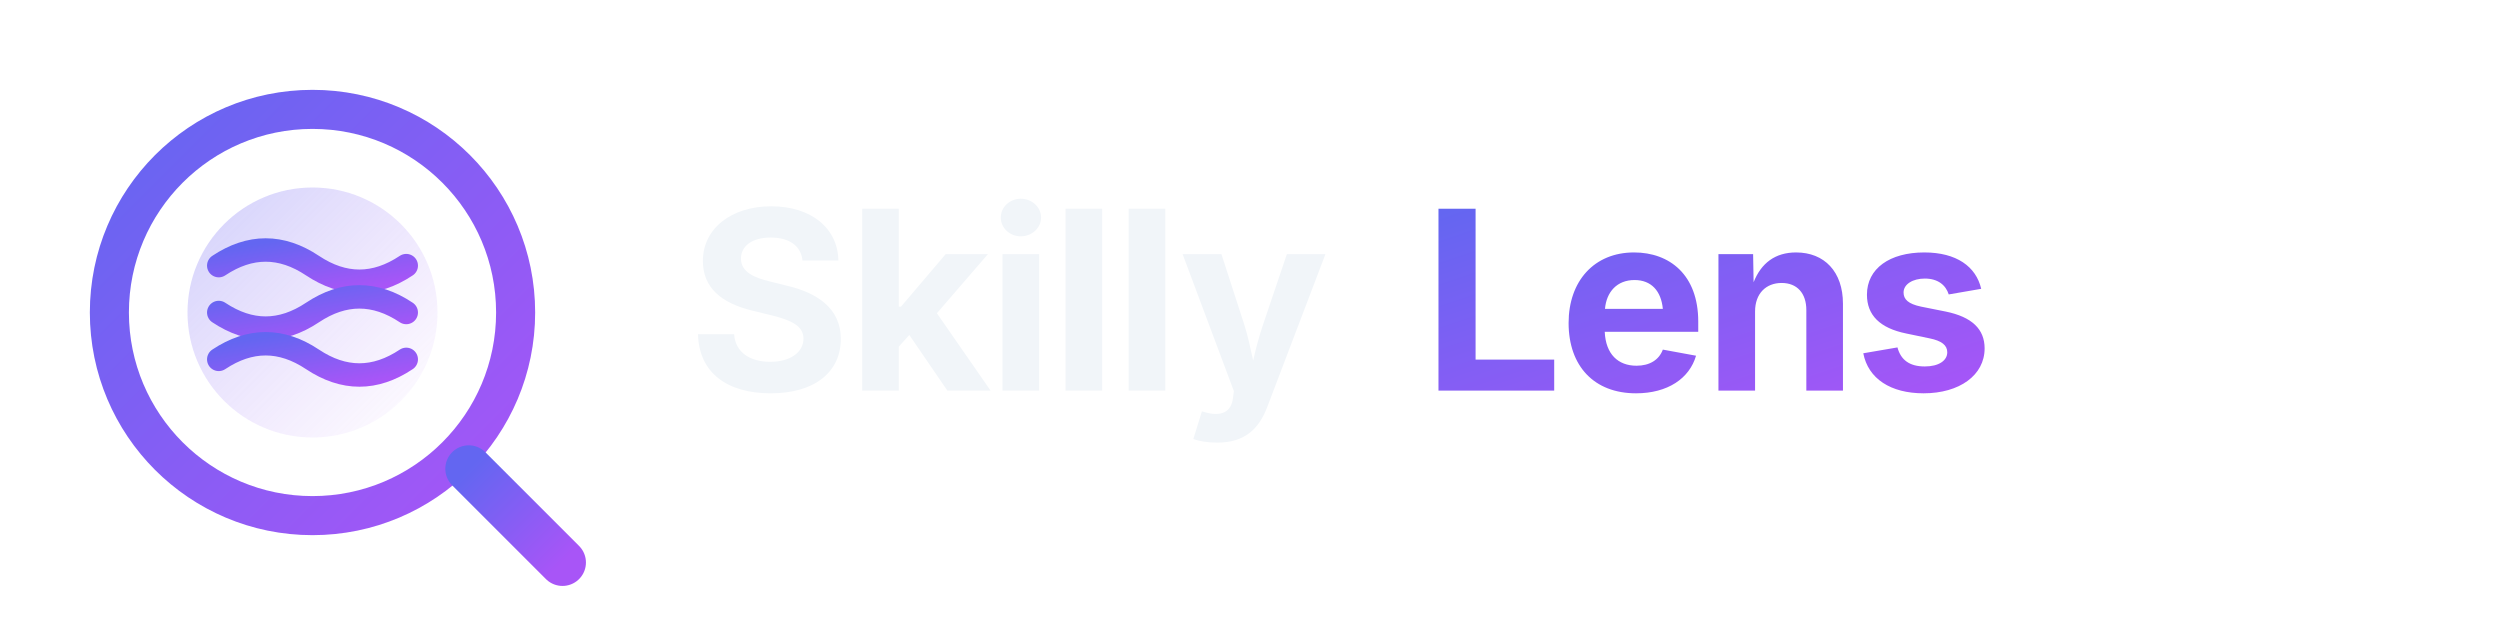
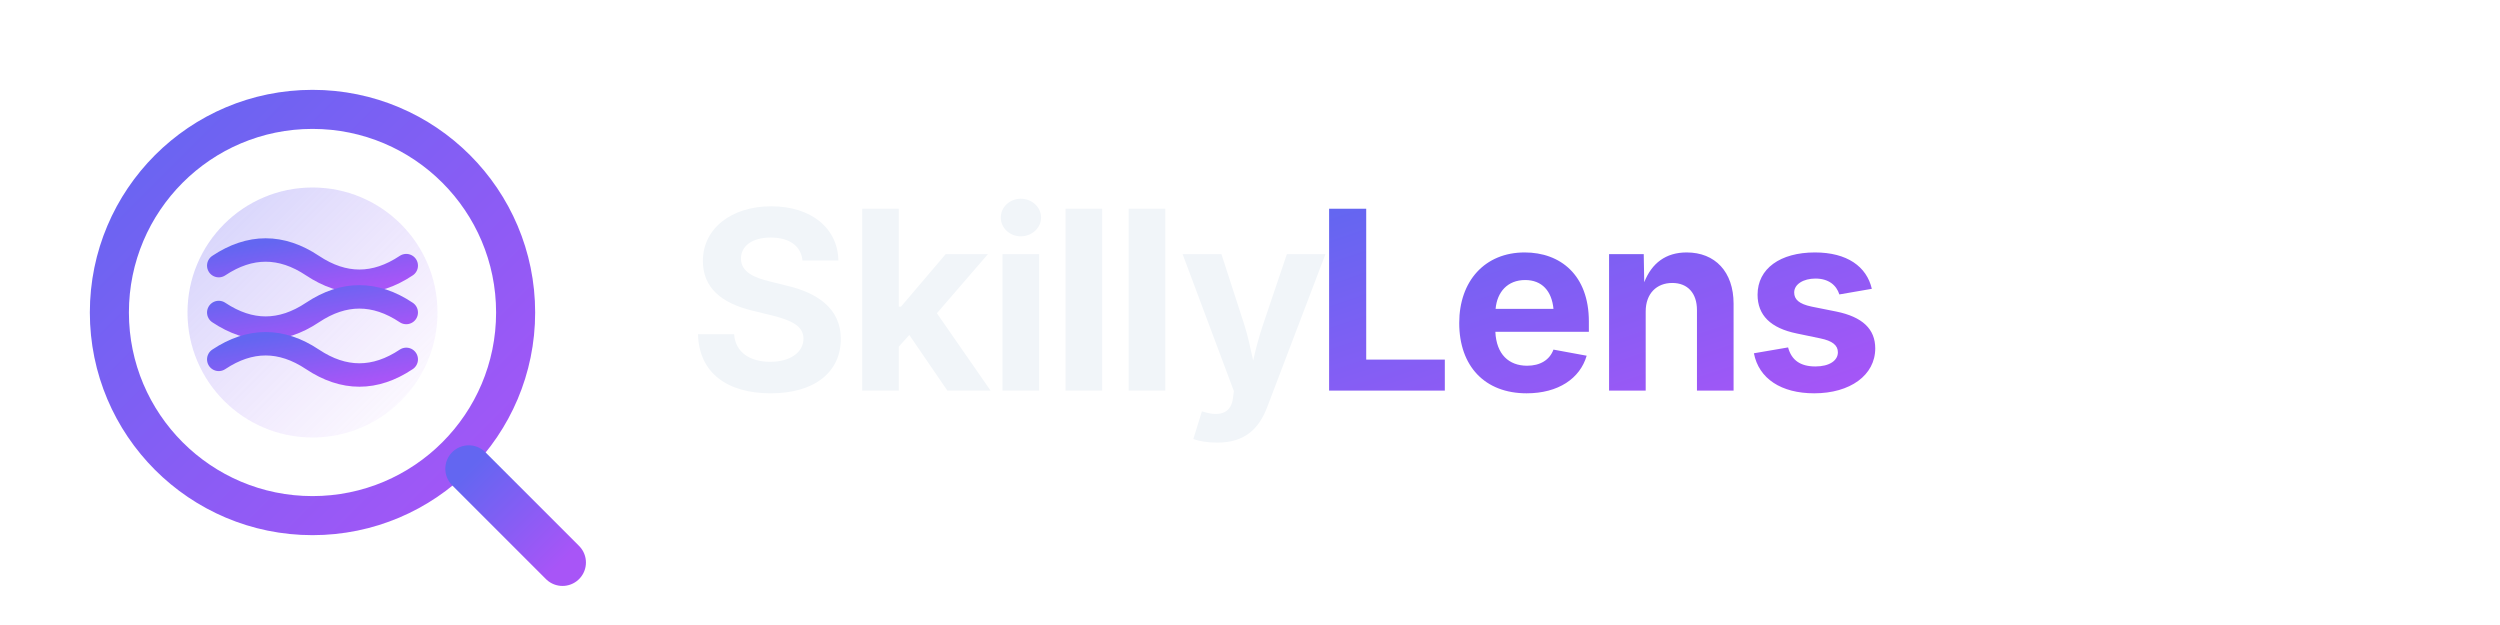
<svg xmlns="http://www.w3.org/2000/svg" viewBox="0 0 160 40" width="160" height="40">
  <defs>
    <linearGradient id="lensGrad" x1="0%" y1="0%" x2="100%" y2="100%">
      <stop offset="0%" style="stop-color:#6366f1" />
      <stop offset="100%" style="stop-color:#a855f7" />
    </linearGradient>
    <linearGradient id="glowGrad" x1="0%" y1="0%" x2="100%" y2="100%">
      <stop offset="0%" style="stop-color:#6366f1;stop-opacity:0.3" />
      <stop offset="100%" style="stop-color:#a855f7;stop-opacity:0" />
    </linearGradient>
  </defs>
  <circle cx="20" cy="20" r="13" fill="none" stroke="url(#lensGrad)" stroke-width="2.5" />
  <circle cx="20" cy="20" r="8" fill="url(#glowGrad)" />
  <path d="M14 17 Q17 15 20 17 Q23 19 26 17" fill="none" stroke="url(#lensGrad)" stroke-width="1.5" stroke-linecap="round" />
  <path d="M14 20 Q17 22 20 20 Q23 18 26 20" fill="none" stroke="url(#lensGrad)" stroke-width="1.5" stroke-linecap="round" />
  <path d="M14 23 Q17 21 20 23 Q23 25 26 23" fill="none" stroke="url(#lensGrad)" stroke-width="1.5" stroke-linecap="round" />
  <line x1="30" y1="30" x2="36" y2="36" stroke="url(#lensGrad)" stroke-width="3" stroke-linecap="round" />
  <text x="44" y="25" font-family="'Segoe UI', 'Inter', sans-serif" font-weight="700" font-size="16" fill="#f1f5f9" letter-spacing="-0.3">Skilly</text>
-   <text x="91" y="25" font-family="'Segoe UI', 'Inter', sans-serif" font-weight="700" font-size="16" fill="url(#lensGrad)" letter-spacing="-0.3">Lens</text>
+   <text x="84" y="25" font-family="'Segoe UI', 'Inter', sans-serif" font-weight="700" font-size="16" fill="url(#lensGrad)" letter-spacing="-0.3">Lens</text>
</svg>
